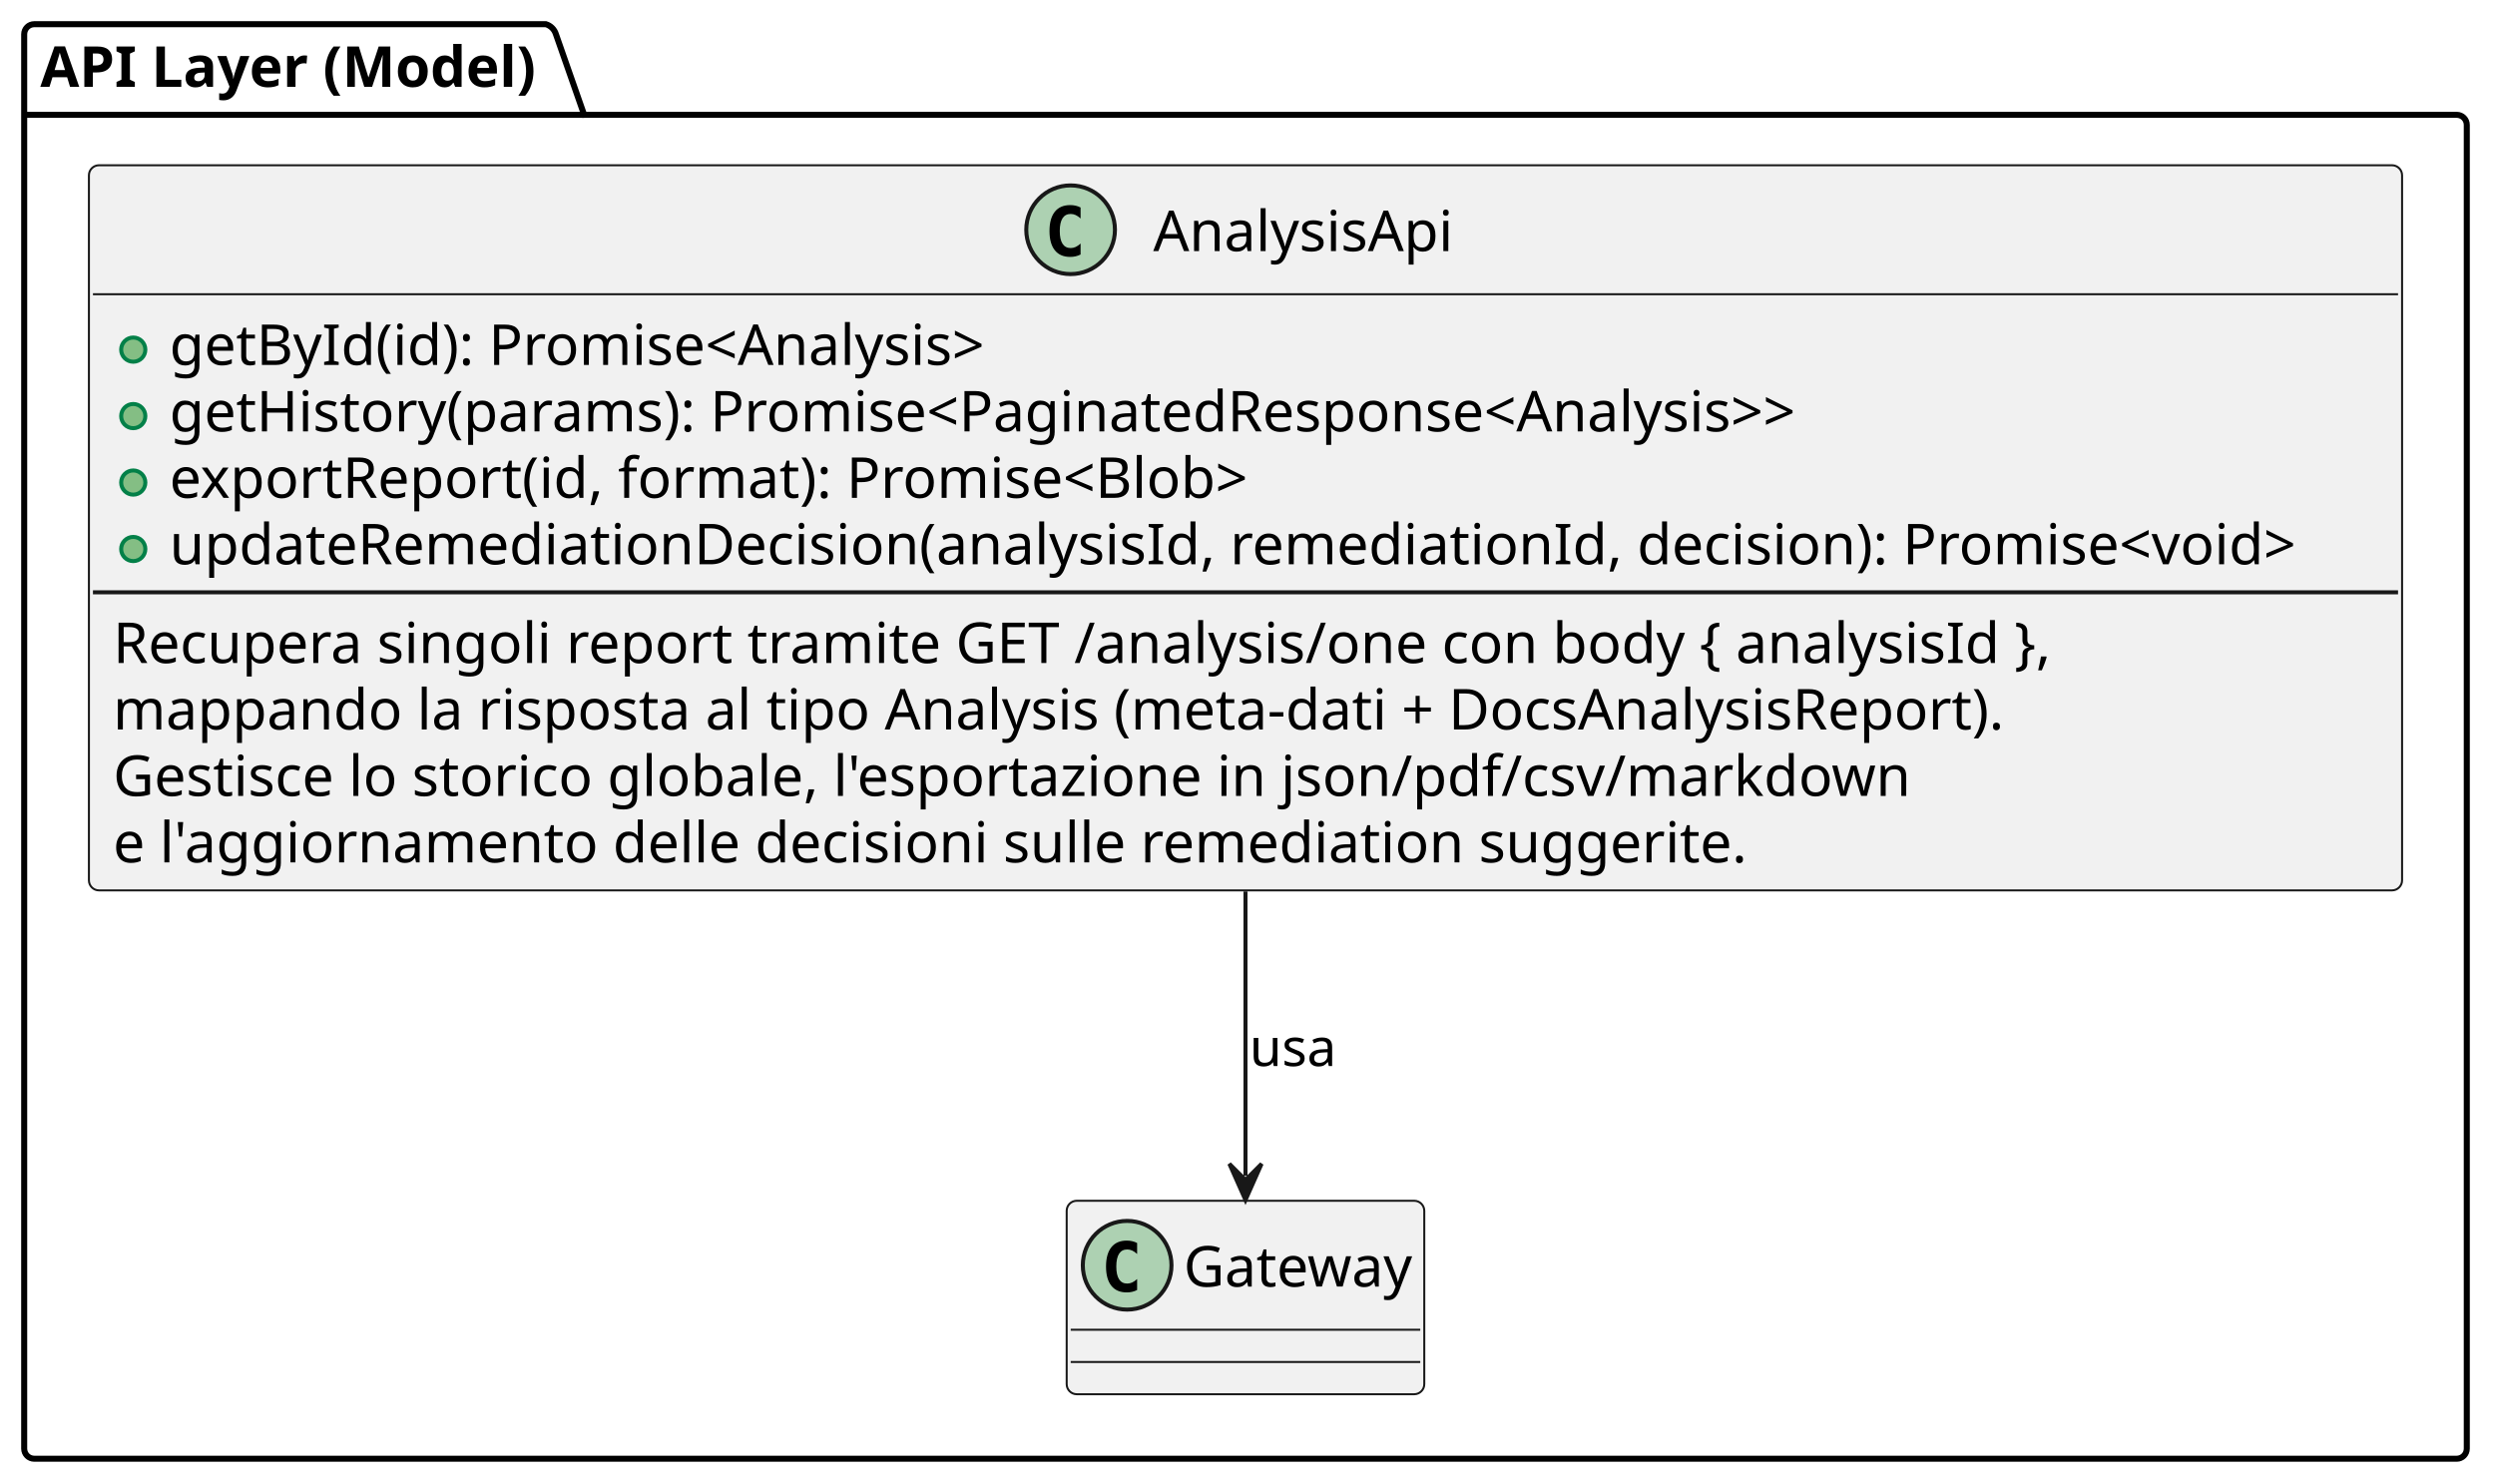
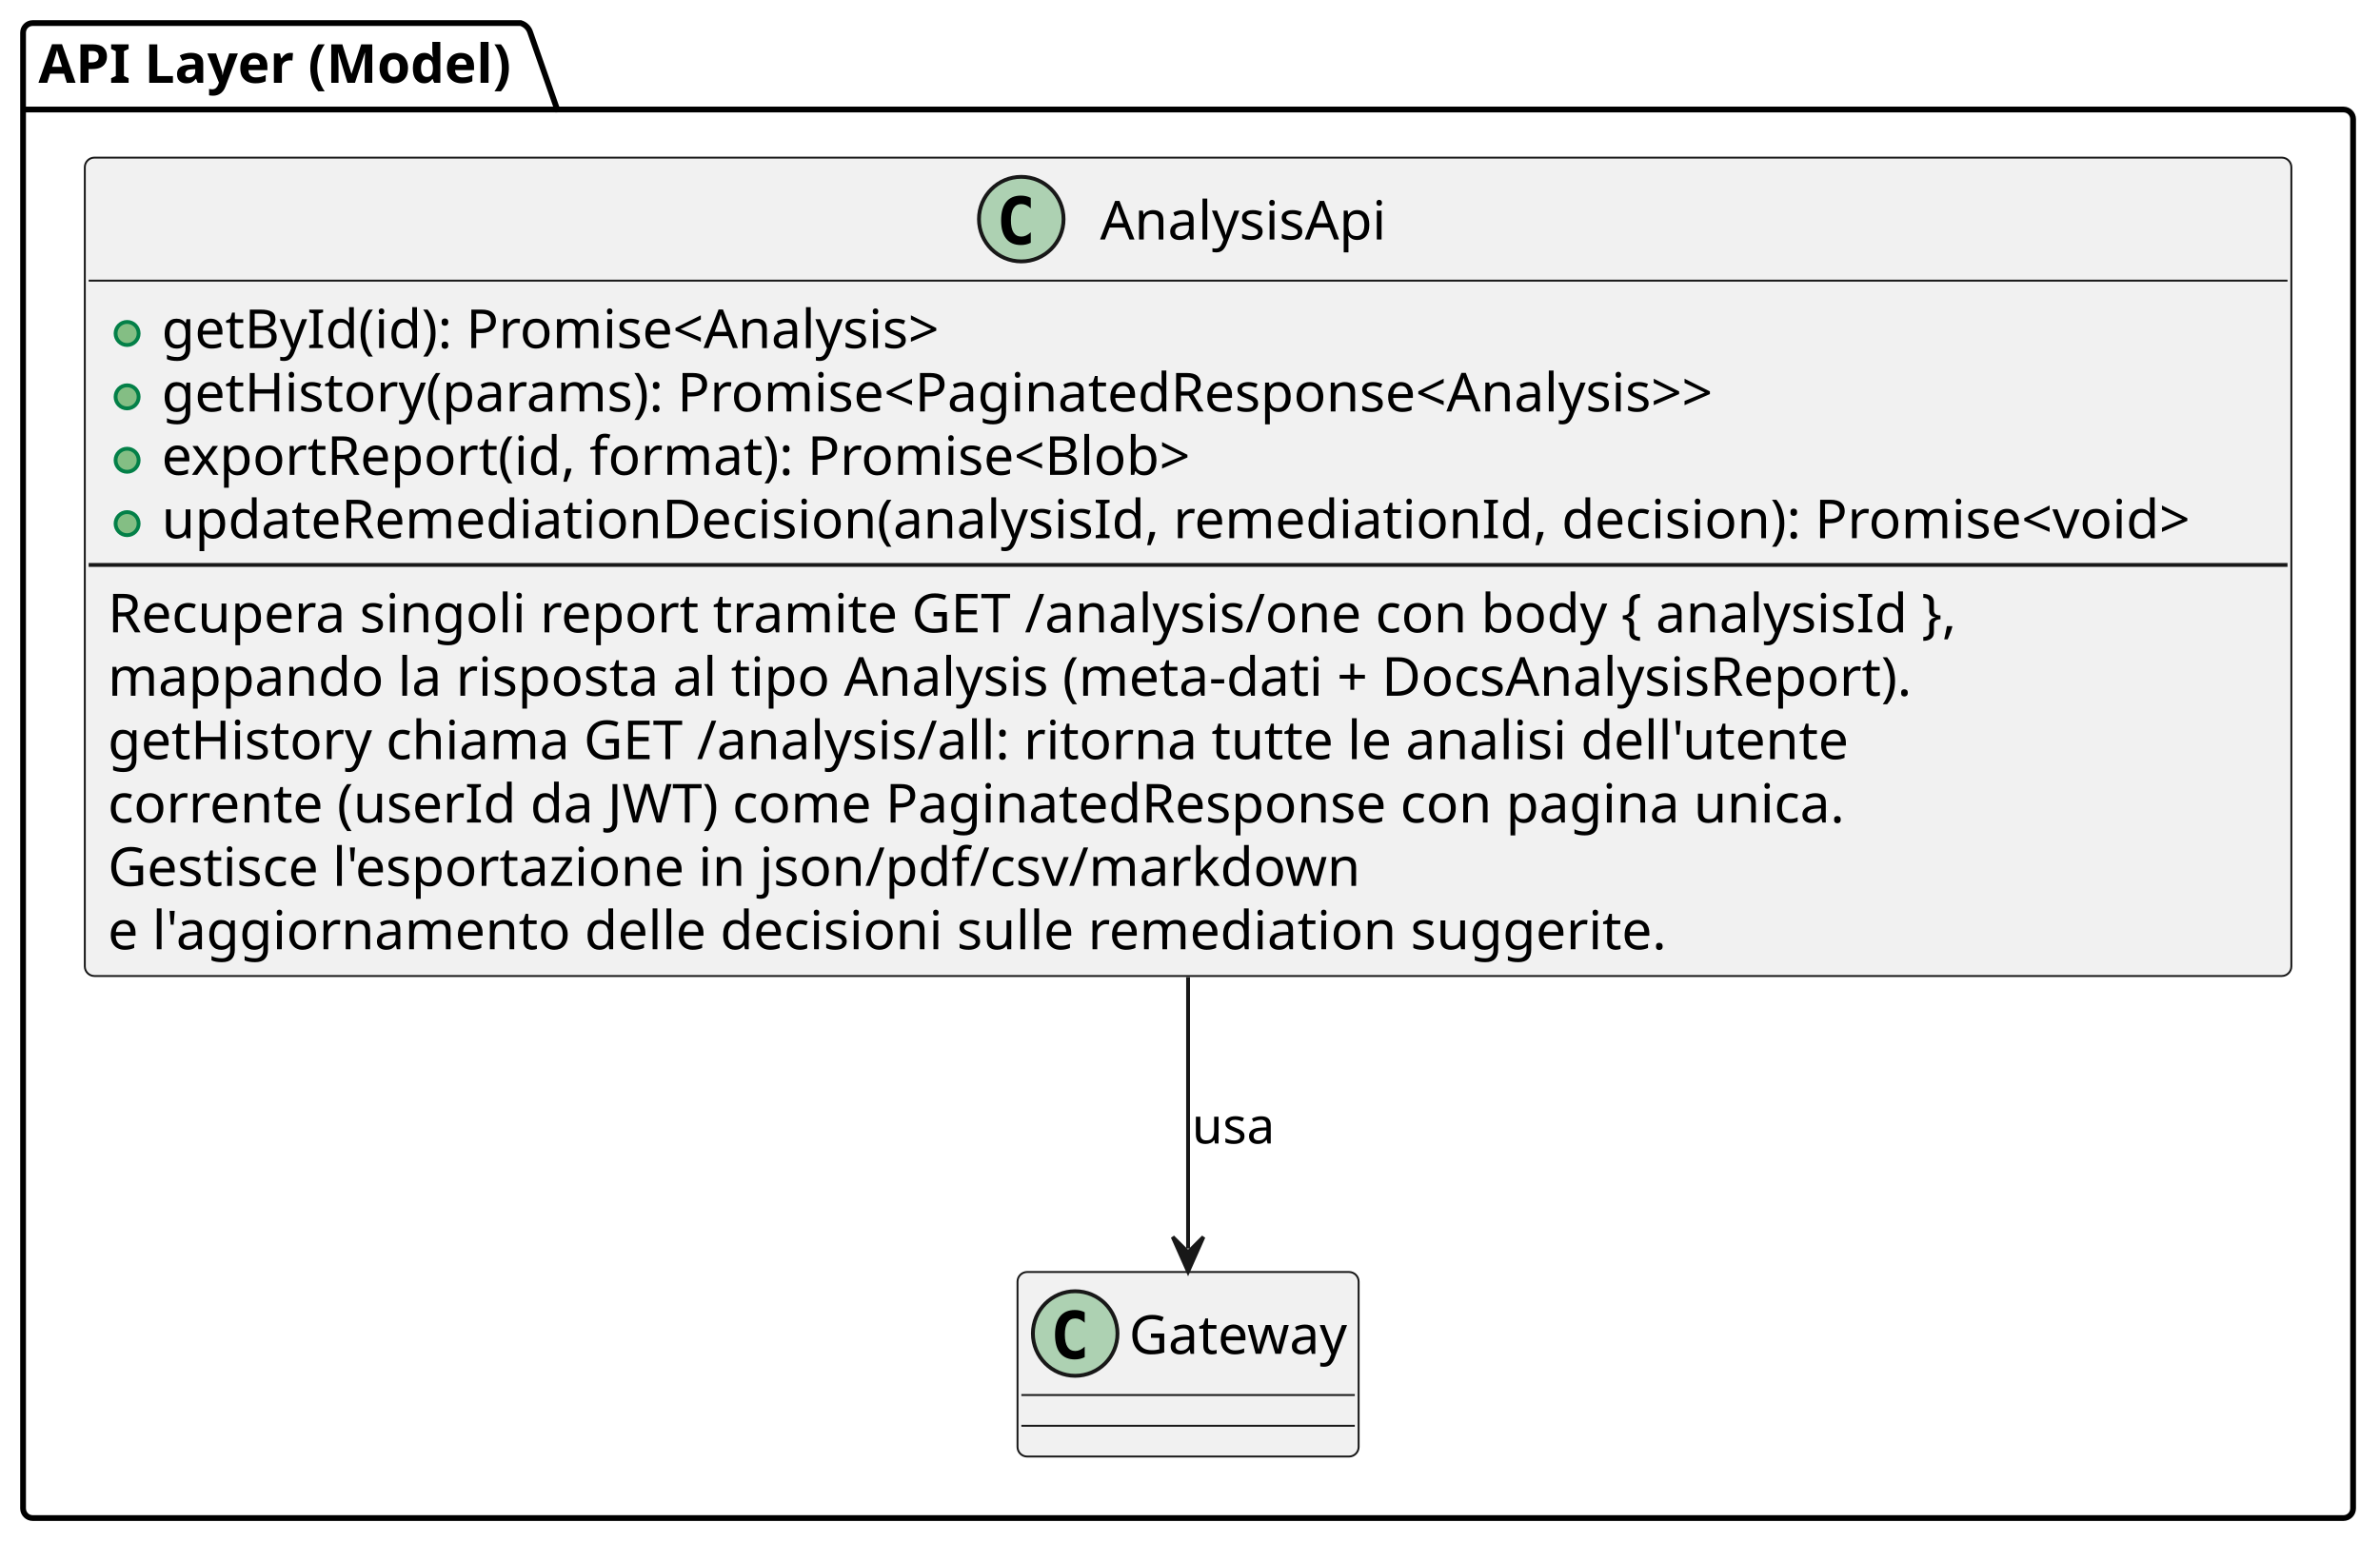
- <svg xmlns="http://www.w3.org/2000/svg" contentStyleType="text/css" data-diagram-type="CLASS" height="368px" preserveAspectRatio="none" style="width:619px;height:368px;background:#FFFFFF;" version="1.1" viewBox="0 0 619 368" width="619px" zoomAndPan="magnify">
+ <svg xmlns="http://www.w3.org/2000/svg" contentStyleType="text/css" data-diagram-type="CLASS" height="401px" preserveAspectRatio="none" style="width:619px;height:401px;background:#FFFFFF;" version="1.1" viewBox="0 0 619 401" width="619px" zoomAndPan="magnify">
  <defs />
  <g>
    <g class="cluster" data-qualified-name="API Layer .Model." data-source-line="1" id="ent0002">
-       <path d="M8.5,6 L135.425,6 A3.75,3.75 0 0 1 137.925,8.5 L144.925,28.488 L609.5,28.488 A2.5,2.5 0 0 1 612,30.988 L612,359.41 A2.5,2.5 0 0 1 609.5,361.91 L8.5,361.91 A2.5,2.5 0 0 1 6,359.41 L6,8.5 A2.5,2.5 0 0 1 8.5,6" fill="none" style="stroke:#000000;stroke-width:1.5;" />
+       <path d="M8.5,6 L135.425,6 A3.75,3.75 0 0 1 137.925,8.5 L144.925,28.488 L609.5,28.488 A2.5,2.5 0 0 1 612,30.988 L612,392.38 A2.5,2.5 0 0 1 609.5,394.88 L8.5,394.88 A2.5,2.5 0 0 1 6,392.38 L6,8.5 A2.5,2.5 0 0 1 8.5,6" fill="none" style="stroke:#000000;stroke-width:1.5;" />
      <line style="stroke:#000000;stroke-width:1.5;" x1="6" x2="144.925" y1="28.488" y2="28.488" />
      <text fill="#000000" font-family="sans-serif" font-size="14" font-weight="bold" lengthAdjust="spacing" textLength="125.925" x="10" y="21.535">API Layer (Model)</text>
    </g>
    <g class="entity" data-qualified-name="API Layer .Model..AnalysisApi" data-source-line="2" id="ent0003">
-       <rect fill="#F1F1F1" height="179.906" rx="2.5" ry="2.5" style="stroke:#181818;stroke-width:0.5;" width="573.887" x="22.06" y="41" />
+       <rect fill="#F1F1F1" height="212.883" rx="2.5" ry="2.5" style="stroke:#181818;stroke-width:0.5;" width="573.887" x="22.06" y="41" />
      <ellipse cx="265.614" cy="57" fill="#ADD1B2" rx="11" ry="11" style="stroke:#181818;stroke-width:1;" />
      <path d="M268.087,63.143 Q267.506,63.442 266.867,63.591 Q266.228,63.741 265.522,63.741 Q263.016,63.741 261.696,62.089 Q260.376,60.437 260.376,57.316 Q260.376,54.187 261.696,52.535 Q263.016,50.883 265.522,50.883 Q266.228,50.883 266.875,51.032 Q267.523,51.182 268.087,51.48 L268.087,54.203 Q267.457,53.622 266.863,53.352 Q266.269,53.083 265.639,53.083 Q264.294,53.083 263.609,54.149 Q262.924,55.216 262.924,57.316 Q262.924,59.408 263.609,60.474 Q264.294,61.541 265.639,61.541 Q266.269,61.541 266.863,61.271 Q267.457,61.002 268.087,60.42 Z " fill="#000000" />
      <text fill="#000000" font-family="sans-serif" font-size="14" lengthAdjust="spacing" textLength="78.278" x="286.114" y="62.291">AnalysisApi</text>
      <line style="stroke:#181818;stroke-width:0.5;" x1="23.06" x2="594.947" y1="73" y2="73" />
      <g data-visibility-modifier="PUBLIC_METHOD">
        <ellipse cx="33.06" cy="86.744" fill="#84BE84" rx="3" ry="3" style="stroke:#038048;stroke-width:1;" />
      </g>
      <text fill="#000000" font-family="sans-serif" font-size="14" lengthAdjust="spacing" textLength="212.94" x="42.06" y="90.535">getById(id): Promise&lt;Analysis&gt;</text>
      <g data-visibility-modifier="PUBLIC_METHOD">
        <ellipse cx="33.06" cy="103.232" fill="#84BE84" rx="3" ry="3" style="stroke:#038048;stroke-width:1;" />
      </g>
      <text fill="#000000" font-family="sans-serif" font-size="14" lengthAdjust="spacing" textLength="424.026" x="42.06" y="107.023">getHistory(params): Promise&lt;PaginatedResponse&lt;Analysis&gt;&gt;</text>
      <g data-visibility-modifier="PUBLIC_METHOD">
        <ellipse cx="33.06" cy="119.721" fill="#84BE84" rx="3" ry="3" style="stroke:#038048;stroke-width:1;" />
      </g>
      <text fill="#000000" font-family="sans-serif" font-size="14" lengthAdjust="spacing" textLength="280.875" x="42.06" y="123.512">exportReport(id, format): Promise&lt;Blob&gt;</text>
      <g data-visibility-modifier="PUBLIC_METHOD">
        <ellipse cx="33.06" cy="136.209" fill="#84BE84" rx="3" ry="3" style="stroke:#038048;stroke-width:1;" />
      </g>
      <text fill="#000000" font-family="sans-serif" font-size="14" lengthAdjust="spacing" textLength="547.887" x="42.06" y="140">updateRemediationDecision(analysisId, remediationId, decision): Promise&lt;void&gt;</text>
      <line style="stroke:#181818;stroke-width:1;" x1="23.06" x2="594.947" y1="146.953" y2="146.953" />
      <text fill="#000000" font-family="sans-serif" font-size="14" lengthAdjust="spacing" textLength="501.3" x="28.06" y="164.488">Recupera singoli report tramite GET /analysis/one con body { analysisId },</text>
      <text fill="#000000" font-family="sans-serif" font-size="14" lengthAdjust="spacing" textLength="494.744" x="28.06" y="180.977">mappando la risposta al tipo Analysis (meta-dati + DocsAnalysisReport).</text>
-       <text fill="#000000" font-family="sans-serif" font-size="14" lengthAdjust="spacing" textLength="471.208" x="28.06" y="197.465">Gestisce lo storico globale, l'esportazione in json/pdf/csv/markdown</text>
-       <text fill="#000000" font-family="sans-serif" font-size="14" lengthAdjust="spacing" textLength="419.467" x="28.06" y="213.953">e l'aggiornamento delle decisioni sulle remediation suggerite.</text>
+       <text fill="#000000" font-family="sans-serif" font-size="14" lengthAdjust="spacing" textLength="473.915" x="28.06" y="197.465">getHistory chiama GET /analysis/all: ritorna tutte le analisi dell'utente</text>
+       <text fill="#000000" font-family="sans-serif" font-size="14" lengthAdjust="spacing" textLength="464.153" x="28.06" y="213.953">corrente (userId da JWT) come PaginatedResponse con pagina unica.</text>
+       <text fill="#000000" font-family="sans-serif" font-size="14" lengthAdjust="spacing" textLength="344.559" x="28.06" y="230.441">Gestisce l'esportazione in json/pdf/csv/markdown</text>
+       <text fill="#000000" font-family="sans-serif" font-size="14" lengthAdjust="spacing" textLength="419.467" x="28.06" y="246.93">e l'aggiornamento delle decisioni sulle remediation suggerite.</text>
    </g>
-     <g class="entity" data-qualified-name="API Layer .Model..Gateway" data-source-line="14" id="ent0004">
-       <rect fill="#F1F1F1" height="48" rx="2.5" ry="2.5" style="stroke:#181818;stroke-width:0.5;" width="88.718" x="264.64" y="297.91" />
-       <ellipse cx="279.64" cy="313.91" fill="#ADD1B2" rx="11" ry="11" style="stroke:#181818;stroke-width:1;" />
-       <path d="M282.113,320.053 Q281.532,320.352 280.893,320.501 Q280.254,320.651 279.548,320.651 Q277.041,320.651 275.721,318.999 Q274.402,317.347 274.402,314.226 Q274.402,311.096 275.721,309.445 Q277.041,307.793 279.548,307.793 Q280.254,307.793 280.901,307.942 Q281.549,308.092 282.113,308.39 L282.113,311.113 Q281.482,310.532 280.889,310.262 Q280.295,309.993 279.664,309.993 Q278.32,309.993 277.635,311.059 Q276.95,312.126 276.95,314.226 Q276.95,316.318 277.635,317.384 Q278.32,318.451 279.664,318.451 Q280.295,318.451 280.889,318.181 Q281.482,317.911 282.113,317.33 Z " fill="#000000" />
-       <text fill="#000000" font-family="sans-serif" font-size="14" lengthAdjust="spacing" textLength="56.718" x="293.64" y="319.201">Gateway</text>
-       <line style="stroke:#181818;stroke-width:0.5;" x1="265.64" x2="352.358" y1="329.91" y2="329.91" />
-       <line style="stroke:#181818;stroke-width:0.5;" x1="265.64" x2="352.358" y1="337.91" y2="337.91" />
+     <g class="entity" data-qualified-name="API Layer .Model..Gateway" data-source-line="16" id="ent0004">
+       <rect fill="#F1F1F1" height="48" rx="2.5" ry="2.5" style="stroke:#181818;stroke-width:0.5;" width="88.718" x="264.64" y="330.88" />
+       <ellipse cx="279.64" cy="346.88" fill="#ADD1B2" rx="11" ry="11" style="stroke:#181818;stroke-width:1;" />
+       <path d="M282.113,353.023 Q281.532,353.322 280.893,353.471 Q280.254,353.621 279.548,353.621 Q277.041,353.621 275.721,351.969 Q274.402,350.317 274.402,347.196 Q274.402,344.067 275.721,342.415 Q277.041,340.763 279.548,340.763 Q280.254,340.763 280.901,340.912 Q281.549,341.062 282.113,341.361 L282.113,344.083 Q281.482,343.502 280.889,343.232 Q280.295,342.962 279.664,342.962 Q278.32,342.962 277.635,344.029 Q276.95,345.096 276.95,347.196 Q276.95,349.288 277.635,350.354 Q278.32,351.421 279.664,351.421 Q280.295,351.421 280.889,351.151 Q281.482,350.882 282.113,350.3 Z " fill="#000000" />
+       <text fill="#000000" font-family="sans-serif" font-size="14" lengthAdjust="spacing" textLength="56.718" x="293.64" y="352.171">Gateway</text>
+       <line style="stroke:#181818;stroke-width:0.5;" x1="265.64" x2="352.358" y1="362.88" y2="362.88" />
+       <line style="stroke:#181818;stroke-width:0.5;" x1="265.64" x2="352.358" y1="370.88" y2="370.88" />
    </g>
-     <g class="link" data-entity-1="ent0003" data-entity-2="ent0004" data-link-type="dependency" data-source-line="14" id="lnk5">
-       <path codeLine="14" d="M309,221.18 C309,249.46 309,272.38 309,291.74" fill="none" id="AnalysisApi-to-Gateway" style="stroke:#181818;stroke-width:1;" />
-       <polygon fill="#181818" points="309,297.74,313,288.74,309,292.74,305,288.74,309,297.74" style="stroke:#181818;stroke-width:1;" />
-       <text fill="#000000" font-family="sans-serif" font-size="13" lengthAdjust="spacing" textLength="21.874" x="310" y="264.478">usa</text>
+     <g class="link" data-entity-1="ent0003" data-entity-2="ent0004" data-link-type="dependency" data-source-line="16" id="lnk5">
+       <path codeLine="16" d="M309,254.17 C309,283.07 309,305.66 309,324.76" fill="none" id="AnalysisApi-to-Gateway" style="stroke:#181818;stroke-width:1;" />
+       <polygon fill="#181818" points="309,330.76,313,321.76,309,325.76,305,321.76,309,330.76" style="stroke:#181818;stroke-width:1;" />
+       <text fill="#000000" font-family="sans-serif" font-size="13" lengthAdjust="spacing" textLength="21.874" x="310" y="297.448">usa</text>
    </g>
  </g>
</svg>
